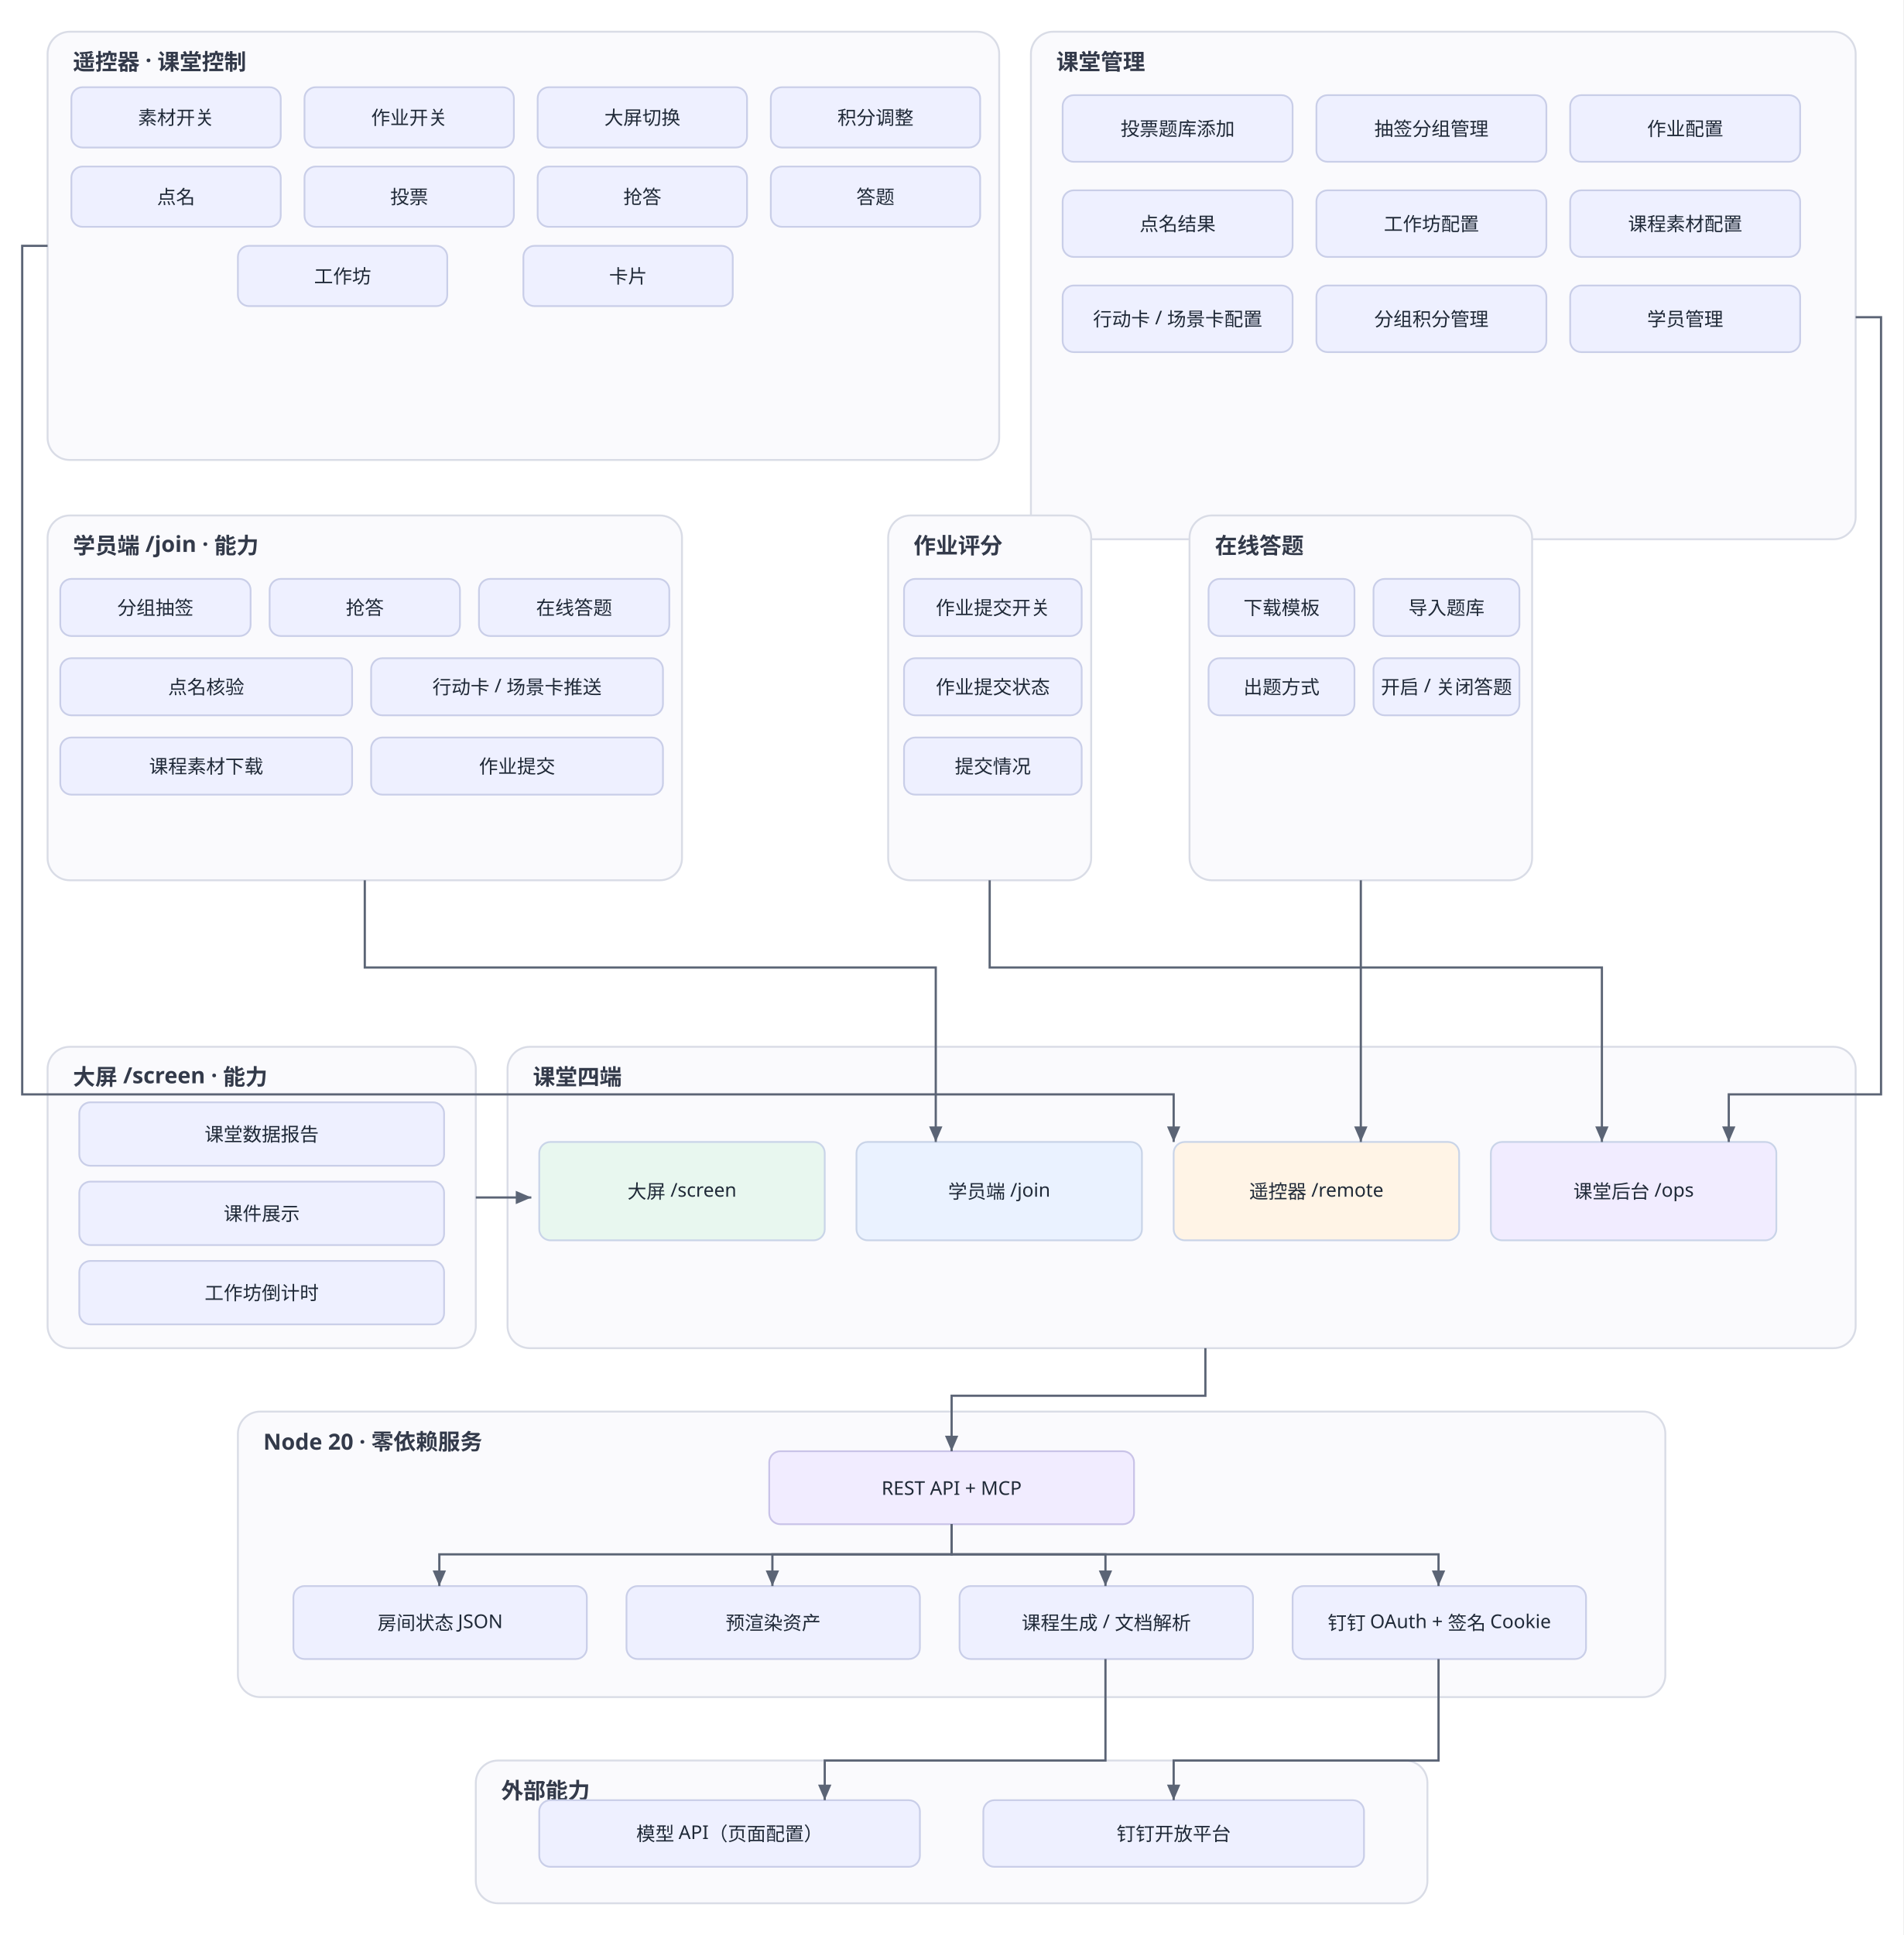
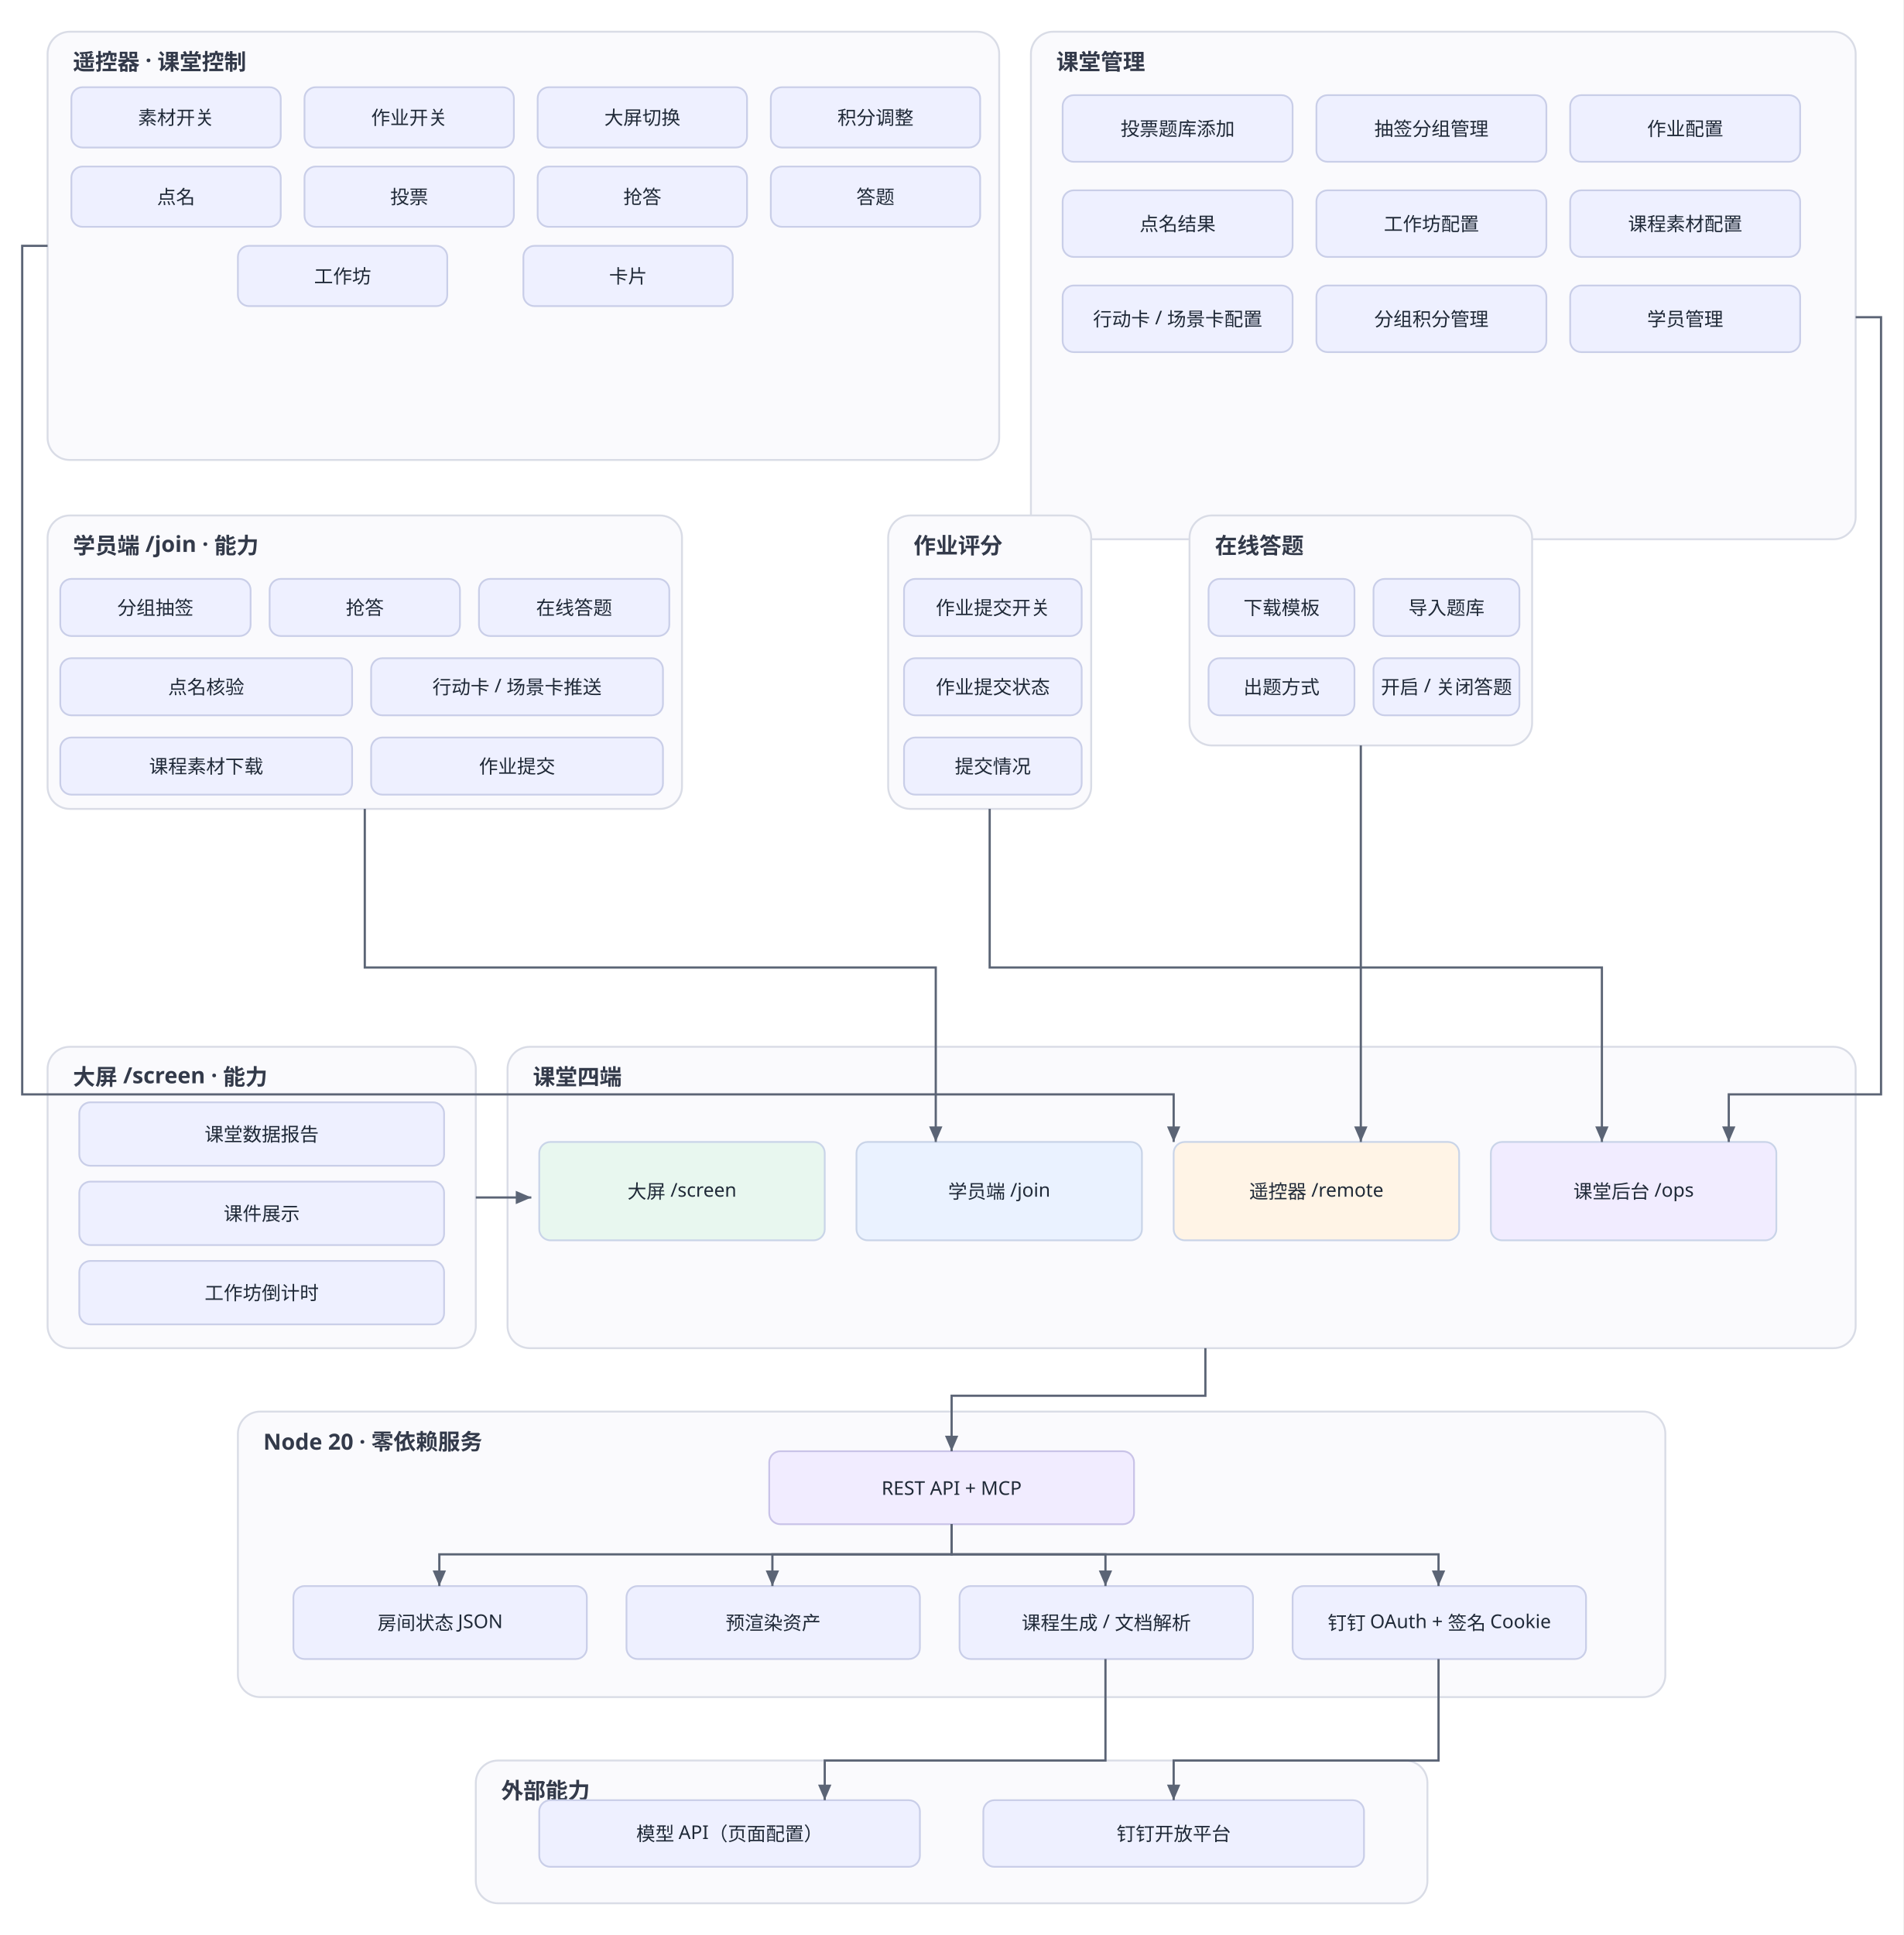
<svg xmlns="http://www.w3.org/2000/svg" width="1200" height="1220" viewBox="0 0 1200 1220" font-family="PingFang SC,Microsoft YaHei,Segoe UI,sans-serif">
  <defs>
    <marker id="arrow" markerWidth="9" markerHeight="9" refX="7" refY="3" orient="auto">
      <path d="M0,0 L0,6 L7,3 z" fill="#5B6475" />
    </marker>
  </defs>
  <rect width="1200" height="1220" fill="#FFFFFF" />
  <rect x="30" y="20" width="600" height="270" rx="14" fill="#FAFAFD" stroke="#D9DCE6" stroke-width="1.2" />
  <text x="46" y="44" font-size="14" font-weight="700" fill="#333A4A">遥控器 · 课堂控制</text>
  <rect x="45" y="55" width="132" height="38" rx="7" fill="#EEF0FF" stroke="#C9CEE8" stroke-width="1.1" />
  <text x="111" y="78.5" text-anchor="middle" font-size="12" fill="#1F2937">素材开关</text>
  <rect x="192" y="55" width="132" height="38" rx="7" fill="#EEF0FF" stroke="#C9CEE8" stroke-width="1.1" />
  <text x="258" y="78.5" text-anchor="middle" font-size="12" fill="#1F2937">作业开关</text>
  <rect x="339" y="55" width="132" height="38" rx="7" fill="#EEF0FF" stroke="#C9CEE8" stroke-width="1.1" />
  <text x="405" y="78.5" text-anchor="middle" font-size="12" fill="#1F2937">大屏切换</text>
  <rect x="486" y="55" width="132" height="38" rx="7" fill="#EEF0FF" stroke="#C9CEE8" stroke-width="1.1" />
  <text x="552" y="78.5" text-anchor="middle" font-size="12" fill="#1F2937">积分调整</text>
  <rect x="45" y="105" width="132" height="38" rx="7" fill="#EEF0FF" stroke="#C9CEE8" stroke-width="1.1" />
  <text x="111" y="128.5" text-anchor="middle" font-size="12" fill="#1F2937">点名</text>
  <rect x="192" y="105" width="132" height="38" rx="7" fill="#EEF0FF" stroke="#C9CEE8" stroke-width="1.1" />
  <text x="258" y="128.5" text-anchor="middle" font-size="12" fill="#1F2937">投票</text>
  <rect x="339" y="105" width="132" height="38" rx="7" fill="#EEF0FF" stroke="#C9CEE8" stroke-width="1.1" />
  <text x="405" y="128.5" text-anchor="middle" font-size="12" fill="#1F2937">抢答</text>
  <rect x="486" y="105" width="132" height="38" rx="7" fill="#EEF0FF" stroke="#C9CEE8" stroke-width="1.1" />
  <text x="552" y="128.5" text-anchor="middle" font-size="12" fill="#1F2937">答题</text>
  <rect x="150" y="155" width="132" height="38" rx="7" fill="#EEF0FF" stroke="#C9CEE8" stroke-width="1.1" />
  <text x="216" y="178.5" text-anchor="middle" font-size="12" fill="#1F2937">工作坊</text>
  <rect x="330" y="155" width="132" height="38" rx="7" fill="#EEF0FF" stroke="#C9CEE8" stroke-width="1.1" />
  <text x="396" y="178.5" text-anchor="middle" font-size="12" fill="#1F2937">卡片</text>
  <rect x="650" y="20" width="520" height="320" rx="14" fill="#FAFAFD" stroke="#D9DCE6" stroke-width="1.2" />
  <text x="666" y="44" font-size="14" font-weight="700" fill="#333A4A">课堂管理</text>
  <rect x="670" y="60" width="145" height="42" rx="7" fill="#EEF0FF" stroke="#C9CEE8" stroke-width="1.1" />
  <text x="742.5" y="85.5" text-anchor="middle" font-size="12" fill="#1F2937">投票题库添加</text>
  <rect x="830" y="60" width="145" height="42" rx="7" fill="#EEF0FF" stroke="#C9CEE8" stroke-width="1.1" />
  <text x="902.5" y="85.5" text-anchor="middle" font-size="12" fill="#1F2937">抽签分组管理</text>
  <rect x="990" y="60" width="145" height="42" rx="7" fill="#EEF0FF" stroke="#C9CEE8" stroke-width="1.1" />
  <text x="1062.5" y="85.5" text-anchor="middle" font-size="12" fill="#1F2937">作业配置</text>
  <rect x="670" y="120" width="145" height="42" rx="7" fill="#EEF0FF" stroke="#C9CEE8" stroke-width="1.1" />
  <text x="742.5" y="145.5" text-anchor="middle" font-size="12" fill="#1F2937">点名结果</text>
  <rect x="830" y="120" width="145" height="42" rx="7" fill="#EEF0FF" stroke="#C9CEE8" stroke-width="1.1" />
  <text x="902.5" y="145.5" text-anchor="middle" font-size="12" fill="#1F2937">工作坊配置</text>
  <rect x="990" y="120" width="145" height="42" rx="7" fill="#EEF0FF" stroke="#C9CEE8" stroke-width="1.1" />
  <text x="1062.5" y="145.5" text-anchor="middle" font-size="12" fill="#1F2937">课程素材配置</text>
  <rect x="670" y="180" width="145" height="42" rx="7" fill="#EEF0FF" stroke="#C9CEE8" stroke-width="1.1" />
  <text x="742.5" y="205.5" text-anchor="middle" font-size="12" fill="#1F2937">行动卡 / 场景卡配置</text>
  <rect x="830" y="180" width="145" height="42" rx="7" fill="#EEF0FF" stroke="#C9CEE8" stroke-width="1.1" />
  <text x="902.5" y="205.5" text-anchor="middle" font-size="12" fill="#1F2937">分组积分管理</text>
  <rect x="990" y="180" width="145" height="42" rx="7" fill="#EEF0FF" stroke="#C9CEE8" stroke-width="1.1" />
  <text x="1062.5" y="205.5" text-anchor="middle" font-size="12" fill="#1F2937">学员管理</text>
-   <rect x="30" y="325" width="400" height="230" rx="14" fill="#FAFAFD" stroke="#D9DCE6" stroke-width="1.2" />
+   <rect x="30" y="325" width="400" height="185" rx="14" fill="#FAFAFD" stroke="#D9DCE6" stroke-width="1.2" />
  <text x="46" y="349" font-size="14" font-weight="700" fill="#333A4A">学员端 /join · 能力</text>
  <rect x="38" y="365" width="120" height="36" rx="7" fill="#EEF0FF" stroke="#C9CEE8" stroke-width="1.1" />
  <text x="98" y="387.5" text-anchor="middle" font-size="12" fill="#1F2937">分组抽签</text>
  <rect x="170" y="365" width="120" height="36" rx="7" fill="#EEF0FF" stroke="#C9CEE8" stroke-width="1.1" />
  <text x="230" y="387.5" text-anchor="middle" font-size="12" fill="#1F2937">抢答</text>
  <rect x="302" y="365" width="120" height="36" rx="7" fill="#EEF0FF" stroke="#C9CEE8" stroke-width="1.1" />
  <text x="362" y="387.5" text-anchor="middle" font-size="12" fill="#1F2937">在线答题</text>
  <rect x="38" y="415" width="184" height="36" rx="7" fill="#EEF0FF" stroke="#C9CEE8" stroke-width="1.1" />
  <text x="130" y="437.5" text-anchor="middle" font-size="12" fill="#1F2937">点名核验</text>
  <rect x="234" y="415" width="184" height="36" rx="7" fill="#EEF0FF" stroke="#C9CEE8" stroke-width="1.1" />
  <text x="326" y="437.5" text-anchor="middle" font-size="12" fill="#1F2937">行动卡 / 场景卡推送</text>
  <rect x="38" y="465" width="184" height="36" rx="7" fill="#EEF0FF" stroke="#C9CEE8" stroke-width="1.1" />
  <text x="130" y="487.5" text-anchor="middle" font-size="12" fill="#1F2937">课程素材下载</text>
  <rect x="234" y="465" width="184" height="36" rx="7" fill="#EEF0FF" stroke="#C9CEE8" stroke-width="1.1" />
  <text x="326" y="487.5" text-anchor="middle" font-size="12" fill="#1F2937">作业提交</text>
-   <rect x="560" y="325" width="128" height="230" rx="14" fill="#FAFAFD" stroke="#D9DCE6" stroke-width="1.2" />
+   <rect x="560" y="325" width="128" height="185" rx="14" fill="#FAFAFD" stroke="#D9DCE6" stroke-width="1.2" />
  <text x="576" y="349" font-size="14" font-weight="700" fill="#333A4A">作业评分</text>
  <rect x="570" y="365" width="112" height="36" rx="7" fill="#EEF0FF" stroke="#C9CEE8" stroke-width="1.1" />
  <text x="626" y="387.5" text-anchor="middle" font-size="12" fill="#1F2937">作业提交开关</text>
  <rect x="570" y="415" width="112" height="36" rx="7" fill="#EEF0FF" stroke="#C9CEE8" stroke-width="1.1" />
  <text x="626" y="437.5" text-anchor="middle" font-size="12" fill="#1F2937">作业提交状态</text>
  <rect x="570" y="465" width="112" height="36" rx="7" fill="#EEF0FF" stroke="#C9CEE8" stroke-width="1.1" />
  <text x="626" y="487.5" text-anchor="middle" font-size="12" fill="#1F2937">提交情况</text>
-   <rect x="750" y="325" width="216" height="230" rx="14" fill="#FAFAFD" stroke="#D9DCE6" stroke-width="1.2" />
+   <rect x="750" y="325" width="216" height="145" rx="14" fill="#FAFAFD" stroke="#D9DCE6" stroke-width="1.2" />
  <text x="766" y="349" font-size="14" font-weight="700" fill="#333A4A">在线答题</text>
  <rect x="762" y="365" width="92" height="36" rx="7" fill="#EEF0FF" stroke="#C9CEE8" stroke-width="1.1" />
  <text x="808" y="387.5" text-anchor="middle" font-size="12" fill="#1F2937">下载模板</text>
  <rect x="866" y="365" width="92" height="36" rx="7" fill="#EEF0FF" stroke="#C9CEE8" stroke-width="1.1" />
  <text x="912" y="387.5" text-anchor="middle" font-size="12" fill="#1F2937">导入题库</text>
  <rect x="762" y="415" width="92" height="36" rx="7" fill="#EEF0FF" stroke="#C9CEE8" stroke-width="1.1" />
  <text x="808" y="437.5" text-anchor="middle" font-size="12" fill="#1F2937">出题方式</text>
  <rect x="866" y="415" width="92" height="36" rx="7" fill="#EEF0FF" stroke="#C9CEE8" stroke-width="1.1" />
  <text x="912" y="437.5" text-anchor="middle" font-size="12" fill="#1F2937">开启 / 关闭答题</text>
  <rect x="30" y="660" width="270" height="190" rx="14" fill="#FAFAFD" stroke="#D9DCE6" stroke-width="1.2" />
  <text x="46" y="684" font-size="14" font-weight="700" fill="#333A4A">大屏 /screen · 能力</text>
  <rect x="50" y="695" width="230" height="40" rx="7" fill="#EEF0FF" stroke="#C9CEE8" stroke-width="1.1" />
  <text x="165" y="719.5" text-anchor="middle" font-size="12" fill="#1F2937">课堂数据报告</text>
  <rect x="50" y="745" width="230" height="40" rx="7" fill="#EEF0FF" stroke="#C9CEE8" stroke-width="1.1" />
  <text x="165" y="769.5" text-anchor="middle" font-size="12" fill="#1F2937">课件展示</text>
  <rect x="50" y="795" width="230" height="40" rx="7" fill="#EEF0FF" stroke="#C9CEE8" stroke-width="1.1" />
  <text x="165" y="819.5" text-anchor="middle" font-size="12" fill="#1F2937">工作坊倒计时</text>
  <rect x="320" y="660" width="850" height="190" rx="14" fill="#FAFAFD" stroke="#D9DCE6" stroke-width="1.2" />
  <text x="336" y="684" font-size="14" font-weight="700" fill="#333A4A">课堂四端</text>
  <rect x="340" y="720" width="180" height="62" rx="7" fill="#E8F7EF" stroke="#C9D4E8" stroke-width="1.1" />
  <text x="430" y="755.5" text-anchor="middle" font-size="12" fill="#1F2937">大屏 /screen</text>
  <rect x="540" y="720" width="180" height="62" rx="7" fill="#EAF2FF" stroke="#C9D4E8" stroke-width="1.1" />
  <text x="630" y="755.5" text-anchor="middle" font-size="12" fill="#1F2937">学员端 /join</text>
  <rect x="740" y="720" width="180" height="62" rx="7" fill="#FFF4E6" stroke="#C9D4E8" stroke-width="1.1" />
  <text x="830" y="755.5" text-anchor="middle" font-size="12" fill="#1F2937">遥控器 /remote</text>
  <rect x="940" y="720" width="180" height="62" rx="7" fill="#F1ECFF" stroke="#C9D4E8" stroke-width="1.1" />
  <text x="1030" y="755.5" text-anchor="middle" font-size="12" fill="#1F2937">课堂后台 /ops</text>
  <rect x="150" y="890" width="900" height="180" rx="14" fill="#FAFAFD" stroke="#D9DCE6" stroke-width="1.2" />
  <text x="166" y="914" font-size="14" font-weight="700" fill="#333A4A">Node 20 · 零依赖服务</text>
  <rect x="485" y="915" width="230" height="46" rx="7" fill="#F1ECFF" stroke="#C9C3E8" stroke-width="1.1" />
  <text x="600" y="942.5" text-anchor="middle" font-size="12" fill="#1F2937">REST API + MCP</text>
  <rect x="185" y="1000" width="185" height="46" rx="7" fill="#EEF0FF" stroke="#C9CEE8" stroke-width="1.1" />
  <text x="277.5" y="1027.5" text-anchor="middle" font-size="12" fill="#1F2937">房间状态 JSON</text>
  <rect x="395" y="1000" width="185" height="46" rx="7" fill="#EEF0FF" stroke="#C9CEE8" stroke-width="1.1" />
  <text x="487.5" y="1027.5" text-anchor="middle" font-size="12" fill="#1F2937">预渲染资产</text>
  <rect x="605" y="1000" width="185" height="46" rx="7" fill="#EEF0FF" stroke="#C9CEE8" stroke-width="1.1" />
  <text x="697.5" y="1027.5" text-anchor="middle" font-size="12" fill="#1F2937">课程生成 / 文档解析</text>
  <rect x="815" y="1000" width="185" height="46" rx="7" fill="#EEF0FF" stroke="#C9CEE8" stroke-width="1.1" />
  <text x="907.5" y="1027.5" text-anchor="middle" font-size="12" fill="#1F2937">钉钉 OAuth + 签名 Cookie</text>
  <rect x="300" y="1110" width="600" height="90" rx="14" fill="#FAFAFD" stroke="#D9DCE6" stroke-width="1.2" />
  <text x="316" y="1134" font-size="14" font-weight="700" fill="#333A4A">外部能力</text>
  <rect x="340" y="1135" width="240" height="42" rx="7" fill="#EEF0FF" stroke="#C9CEE8" stroke-width="1.1" />
  <text x="460" y="1160.5" text-anchor="middle" font-size="12" fill="#1F2937">模型 API（页面配置）</text>
  <rect x="620" y="1135" width="240" height="42" rx="7" fill="#EEF0FF" stroke="#C9CEE8" stroke-width="1.1" />
  <text x="740" y="1160.5" text-anchor="middle" font-size="12" fill="#1F2937">钉钉开放平台</text>
  <path d="M30,155 H14 V690 H740 V720" fill="none" stroke="#5B6475" stroke-width="1.4" marker-end="url(#arrow)" />
  <path d="M1170,200 H1186 V690 H1090 V720" fill="none" stroke="#5B6475" stroke-width="1.4" marker-end="url(#arrow)" />
-   <path d="M230,555 V610 H590 V720" fill="none" stroke="#5B6475" stroke-width="1.4" marker-end="url(#arrow)" />
-   <path d="M624,555 V610 H1010 V720" fill="none" stroke="#5B6475" stroke-width="1.4" marker-end="url(#arrow)" />
-   <path d="M858,555 V720" fill="none" stroke="#5B6475" stroke-width="1.4" marker-end="url(#arrow)" />
+   <path d="M230,510 V610 H590 V720" fill="none" stroke="#5B6475" stroke-width="1.4" marker-end="url(#arrow)" />
+   <path d="M624,510 V610 H1010 V720" fill="none" stroke="#5B6475" stroke-width="1.4" marker-end="url(#arrow)" />
+   <path d="M858,470 V720" fill="none" stroke="#5B6475" stroke-width="1.4" marker-end="url(#arrow)" />
  <path d="M300,755 H335" fill="none" stroke="#5B6475" stroke-width="1.4" marker-end="url(#arrow)" />
  <path d="M760,850 V880 H600 V915" fill="none" stroke="#5B6475" stroke-width="1.4" marker-end="url(#arrow)" />
  <path d="M600,961 V980 H277 V1000" fill="none" stroke="#5B6475" stroke-width="1.4" marker-end="url(#arrow)" />
  <path d="M600,961 V980 H487 V1000" fill="none" stroke="#5B6475" stroke-width="1.4" marker-end="url(#arrow)" />
  <path d="M600,961 V980 H697 V1000" fill="none" stroke="#5B6475" stroke-width="1.4" marker-end="url(#arrow)" />
  <path d="M600,961 V980 H907 V1000" fill="none" stroke="#5B6475" stroke-width="1.4" marker-end="url(#arrow)" />
  <path d="M697,1046 V1110 H520 V1135" fill="none" stroke="#5B6475" stroke-width="1.4" marker-end="url(#arrow)" />
  <path d="M907,1046 V1110 H740 V1135" fill="none" stroke="#5B6475" stroke-width="1.4" marker-end="url(#arrow)" />
</svg>
